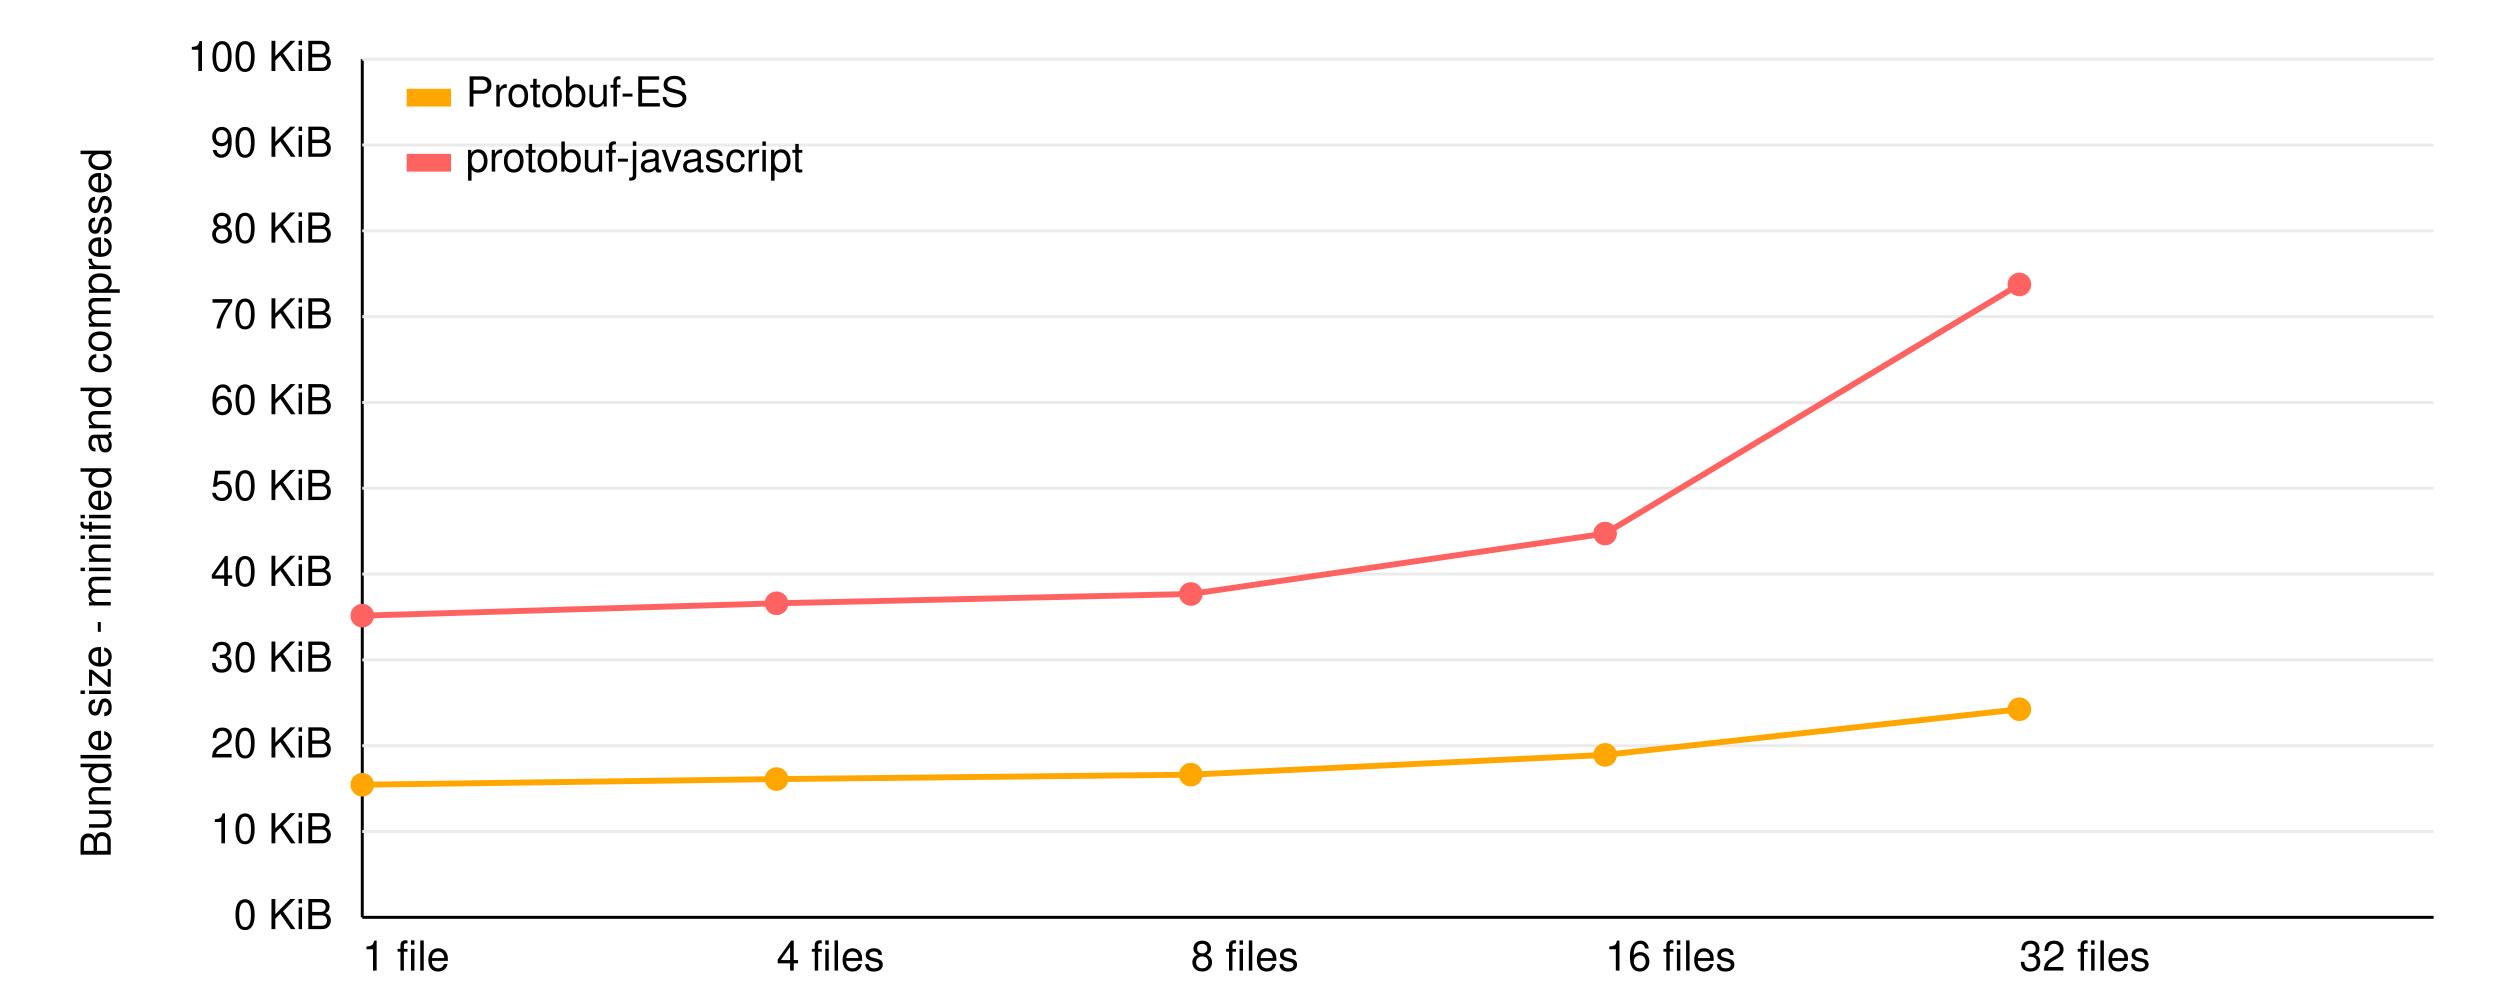
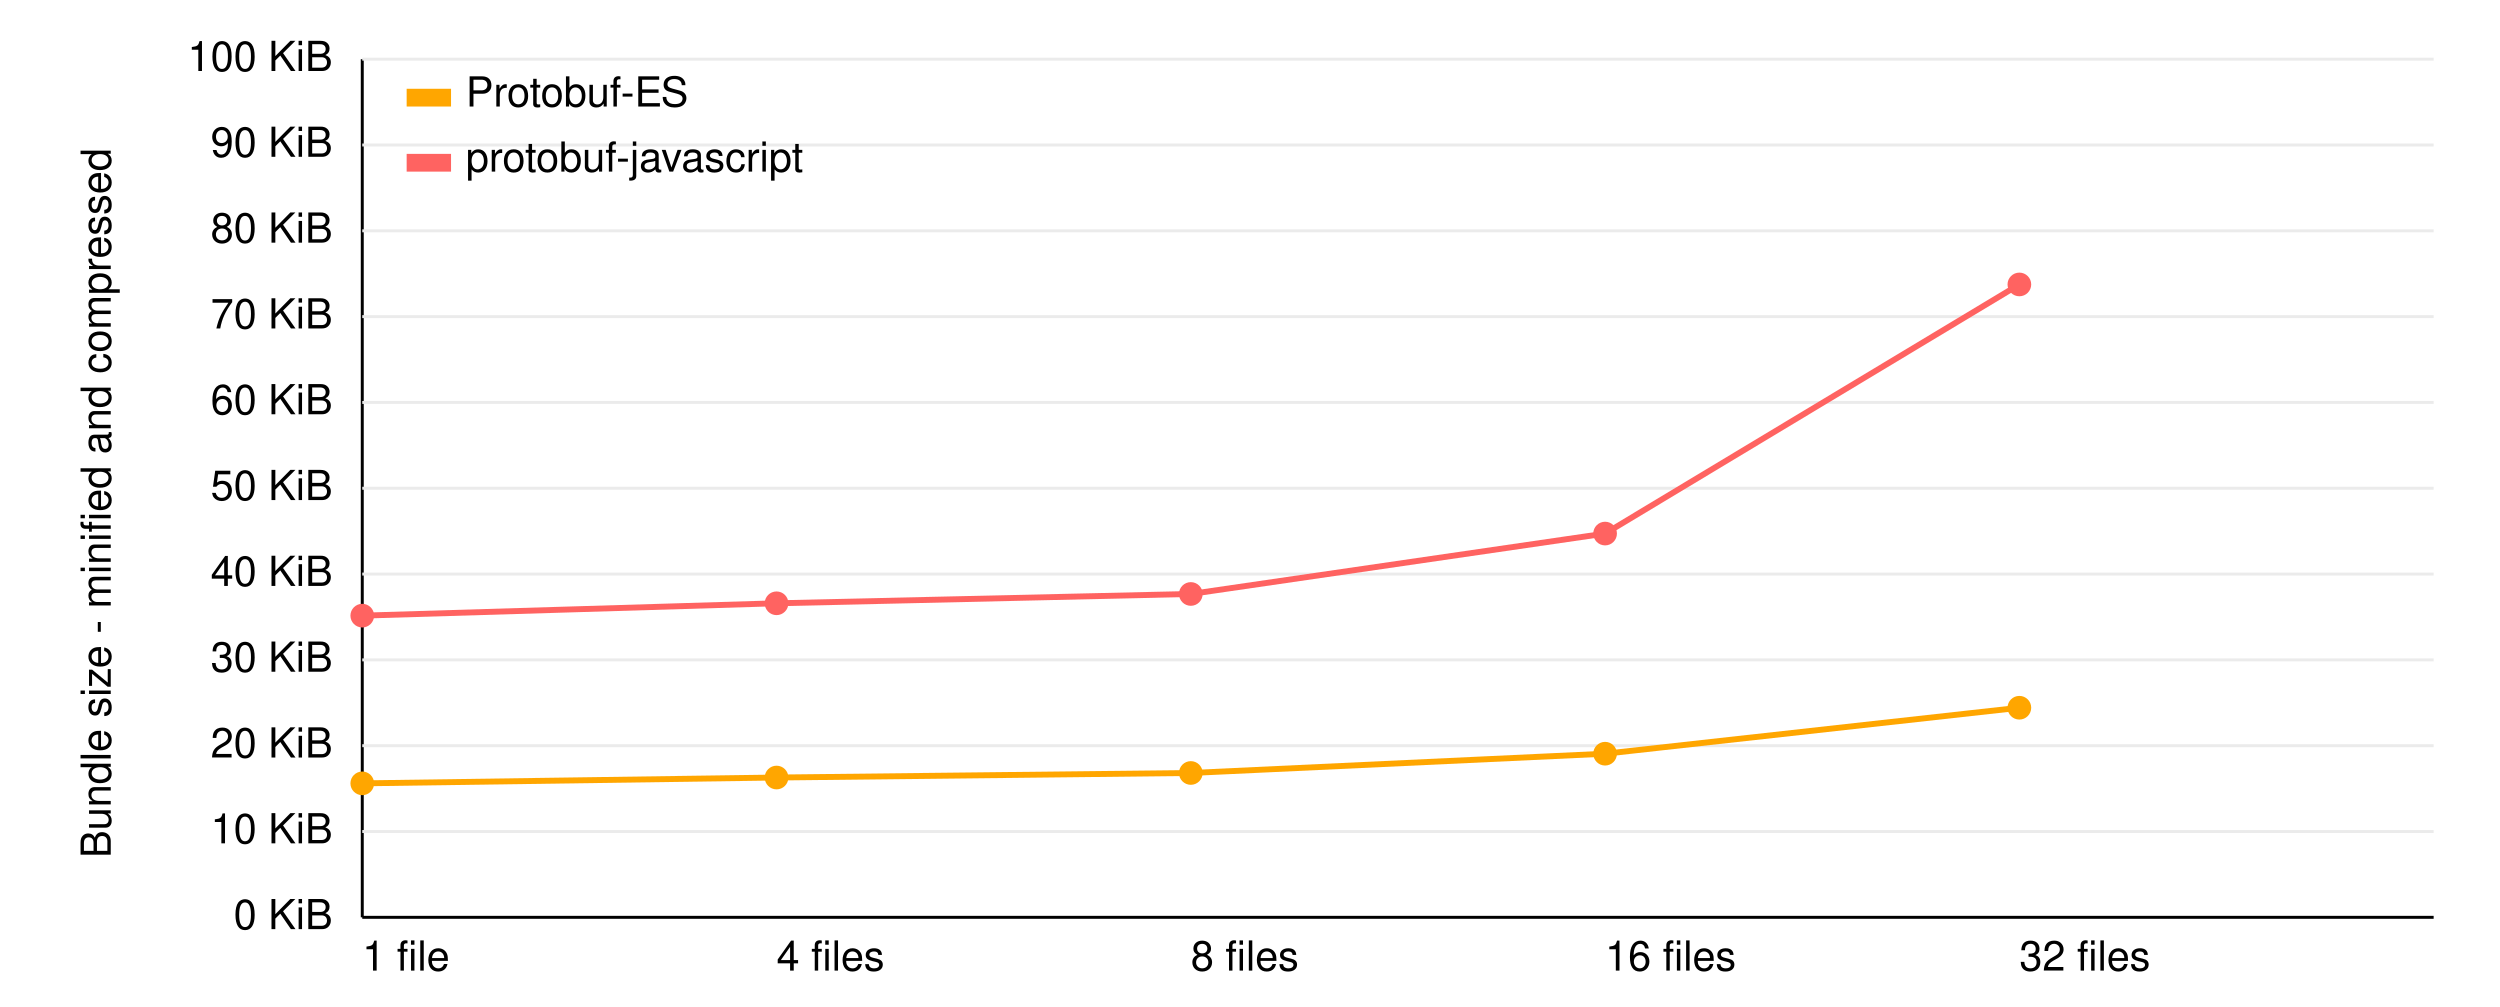
<svg xmlns="http://www.w3.org/2000/svg" version="1.1" width="820px" height="330px" viewBox="0 0 820 340" class="chart">
  <style>
      
      text {
        font: 14px Verdana, Helvetica, Arial, sans-serif;
      }
      
    </style>
  <g transform="translate(110,310)">
    <line y1="0" x2="700" stroke="black" />
    <text x="0" y="18" text-anchor="start">1 file</text>
    <text x="140" y="18" text-anchor="start">4 files</text>
    <text x="280" y="18" text-anchor="start">8 files</text>
    <text x="420" y="18" text-anchor="start">16 files</text>
    <text x="560" y="18" text-anchor="start">32 files</text>
  </g>
  <g transform="translate(110, 20)">
    <line x1="0" x2="0" y1="0" y2="290" stroke="black" />
    <g transform="rotate(-90), translate(-150,-85)">
      <text text-anchor="middle">Bundle size - minified and compressed</text>
    </g>
    <text x="-10" y="4" text-anchor="end">100 KiB</text>
    <line x1="0" x2="700" y1="0" y2="0" stroke="#ebebeb" />
    <text x="-10" y="33" text-anchor="end">90 KiB</text>
    <line x1="0" x2="700" y1="29" y2="29" stroke="#ebebeb" />
    <text x="-10" y="62" text-anchor="end">80 KiB</text>
    <line x1="0" x2="700" y1="58" y2="58" stroke="#ebebeb" />
    <text x="-10" y="91" text-anchor="end">70 KiB</text>
    <line x1="0" x2="700" y1="87" y2="87" stroke="#ebebeb" />
    <text x="-10" y="120" text-anchor="end">60 KiB</text>
    <line x1="0" x2="700" y1="116" y2="116" stroke="#ebebeb" />
    <text x="-10" y="149" text-anchor="end">50 KiB</text>
    <line x1="0" x2="700" y1="145" y2="145" stroke="#ebebeb" />
    <text x="-10" y="178" text-anchor="end">40 KiB</text>
    <line x1="0" x2="700" y1="174" y2="174" stroke="#ebebeb" />
    <text x="-10" y="207" text-anchor="end">30 KiB</text>
    <line x1="0" x2="700" y1="203" y2="203" stroke="#ebebeb" />
    <text x="-10" y="236" text-anchor="end">20 KiB</text>
    <line x1="0" x2="700" y1="232" y2="232" stroke="#ebebeb" />
    <text x="-10" y="265" text-anchor="end">10 KiB</text>
    <line x1="0" x2="700" y1="261" y2="261" stroke="#ebebeb" />
    <text x="-10" y="294" text-anchor="end">0 KiB</text>
  </g>
  <g transform="translate(110, 20)">
-     <polyline fill="none" stroke="#ffa600" stroke-width="2" points="0,245.189 140,243.286 280,241.79 420,235.098 560,219.681">
+     <polyline fill="none" stroke="#ffa600" stroke-width="2" points="0,244.727 140,242.759 280,241.221 420,234.705 560,219.171">
    </polyline>
-     <circle cx="0" cy="245.189" r="4" fill="#ffa600" />
-     <circle cx="140" cy="243.286" r="4" fill="#ffa600" />
-     <circle cx="280" cy="241.79" r="4" fill="#ffa600" />
-     <circle cx="420" cy="235.098" r="4" fill="#ffa600" />
-     <circle cx="560" cy="219.681" r="4" fill="#ffa600" />
+     <circle cx="0" cy="244.727" r="4" fill="#ffa600" />
+     <circle cx="140" cy="242.759" r="4" fill="#ffa600" />
+     <circle cx="280" cy="241.221" r="4" fill="#ffa600" />
+     <circle cx="420" cy="234.705" r="4" fill="#ffa600" />
+     <circle cx="560" cy="219.171" r="4" fill="#ffa600" />
  </g>
  <g transform="translate(110, 20)">
    <polyline fill="none" stroke="#ff6361" stroke-width="2" points="0,188.05 140,183.875 280,180.726 420,160.313 560,76.125">
    </polyline>
    <circle cx="0" cy="188.05" r="4" fill="#ff6361" />
    <circle cx="140" cy="183.875" r="4" fill="#ff6361" />
    <circle cx="280" cy="180.726" r="4" fill="#ff6361" />
    <circle cx="420" cy="160.313" r="4" fill="#ff6361" />
    <circle cx="560" cy="76.125" r="4" fill="#ff6361" />
  </g>
  <g transform="translate(125, 30)">
    <g transform="translate(0, 0)">
      <rect width="15" height="6" fill="#ffa600" />
      <text x="20" y="6">Protobuf-ES</text>
    </g>
    <g transform="translate(0, 22)">
      <rect width="15" height="6" fill="#ff6361" />
      <text x="20" y="6">protobuf-javascript</text>
    </g>
  </g>
</svg>
